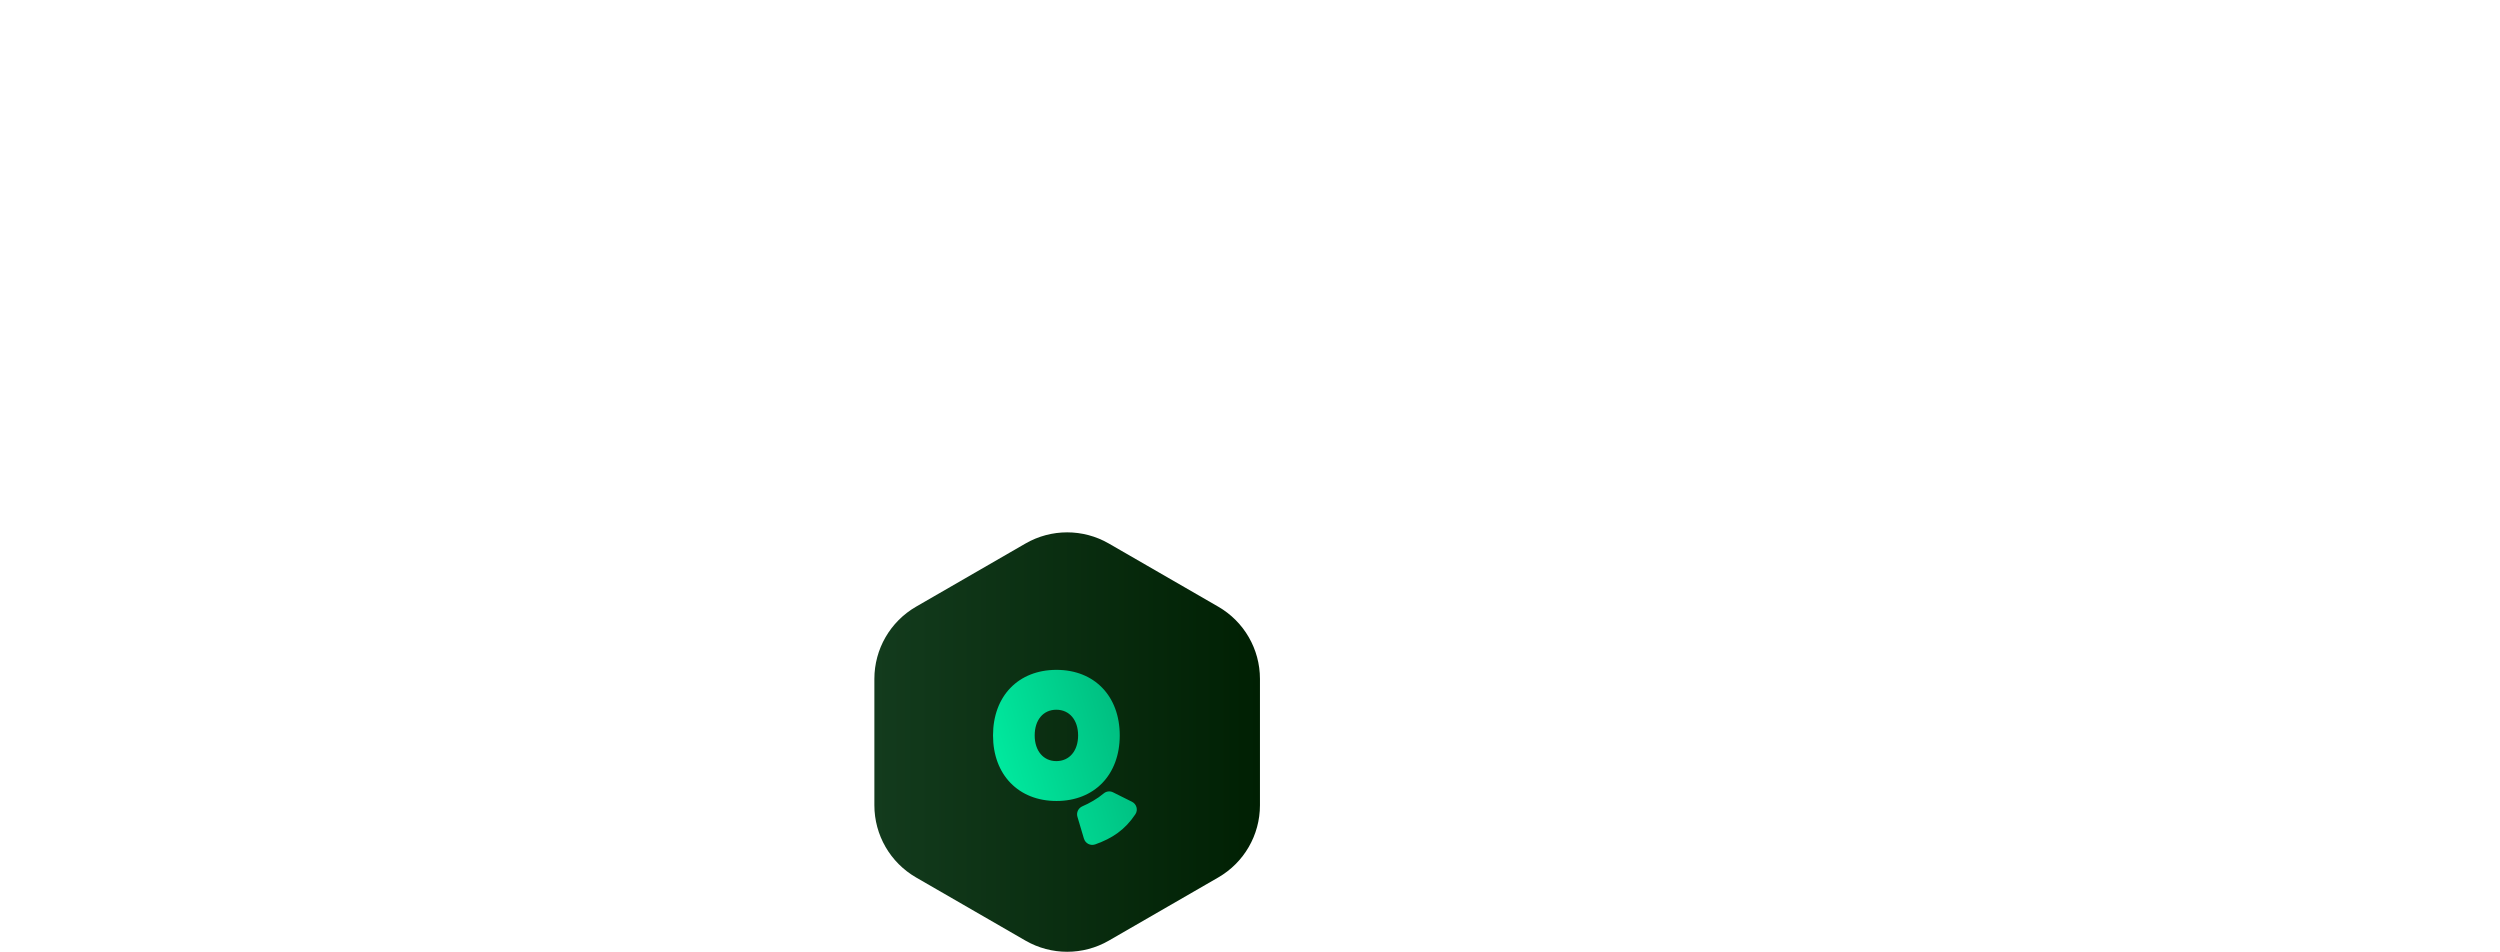
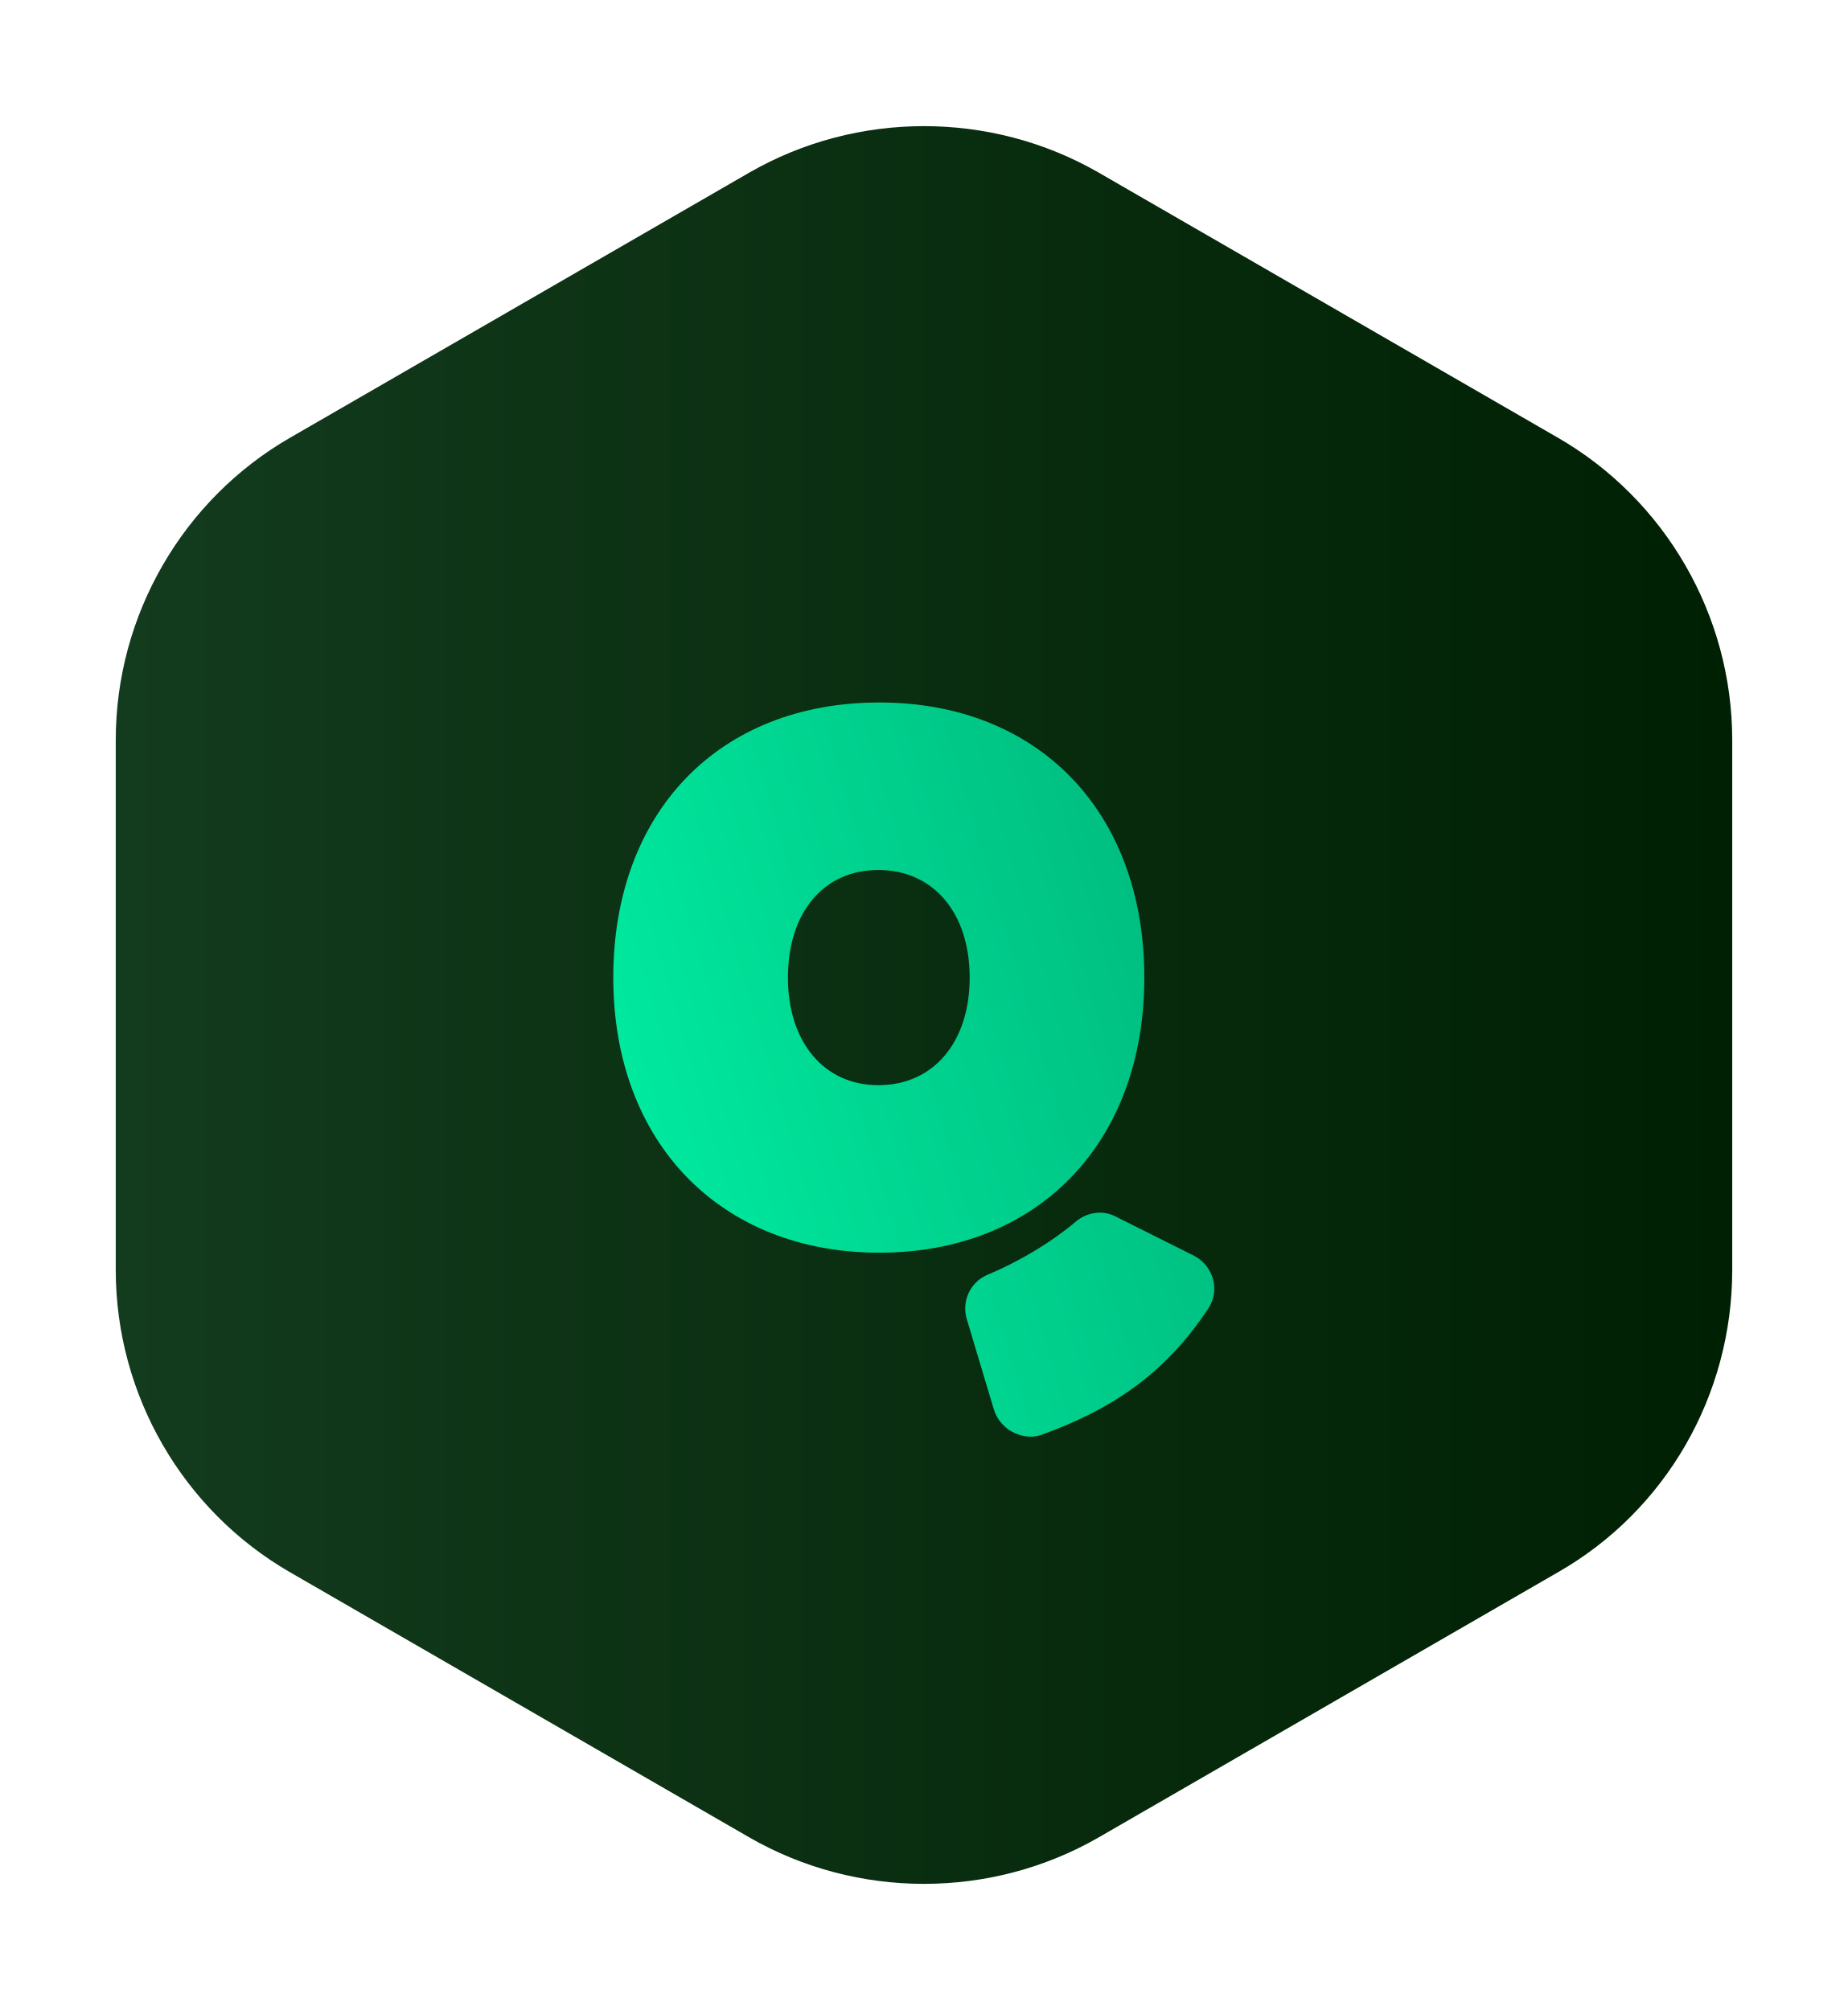
- <svg xmlns="http://www.w3.org/2000/svg" id="Layer_1" data-name="Layer 1" viewBox="0 0 1032.2 392.97">
-   <defs>
-     <style>
-       .cls-1 {
-         fill: url(#linear-gradient-2);
-       }
- 
-       .cls-2 {
-         fill: url(#linear-gradient);
-       }
-     </style>
-     <linearGradient id="linear-gradient" x1="361.01" y1="306.38" x2="520.2" y2="306.38" gradientUnits="userSpaceOnUse">
-       <stop offset="0" stop-color="#133b1d" />
-       <stop offset="1" stop-color="#002003" />
-     </linearGradient>
-     <linearGradient id="linear-gradient-2" x1="466.57" y1="296.5" x2="519.54" y2="296.5" gradientTransform="translate(-117.47 167.45) rotate(-16.32)" gradientUnits="userSpaceOnUse">
-       <stop offset="0" stop-color="#00e99e" />
-       <stop offset="1" stop-color="#00bf81" />
-     </linearGradient>
-   </defs>
-   <path class="cls-2" d="m361.01,280.3v52.17c0,12.3,6.56,23.66,17.21,29.81l45.18,26.08c10.65,6.15,23.77,6.15,34.42,0l45.18-26.08c10.65-6.15,17.21-17.51,17.21-29.81v-52.17c0-12.3-6.56-23.66-17.21-29.81l-45.18-26.08c-10.65-6.15-23.77-6.15-34.42,0l-45.18,26.08c-10.65,6.15-17.21,17.51-17.21,29.81Z" />
-   <path class="cls-1" d="m436.2,276.57c15.66,0,26.12,10.83,26.12,27.07s-10.46,27.07-26.12,27.07-26.2-10.83-26.2-27.07,10.46-27.07,26.2-27.07Zm-.07,37.68c5.41,0,9-4.24,9-10.61s-3.59-10.61-9-10.61-8.93,4.24-8.93,10.61,3.59,10.61,8.93,10.61Zm11.41,32.03l-2.69-9.05c-.52-1.75.37-3.6,2.05-4.33,2.85-1.22,6.2-3.11,8.81-5.32,1.07-.91,2.58-1.08,3.84-.45l7.82,3.9c1.91.95,2.6,3.37,1.41,5.15-4.33,6.51-9.61,9.97-16.59,12.45-1.94.69-4.06-.39-4.64-2.36Z" />
+ <svg xmlns="http://www.w3.org/2000/svg" version="1.1" id="Layer_1" x="0px" y="0px" viewBox="0 0 182 198" style="enable-background:new 0 0 182 198;" xml:space="preserve">
+   <style type="text/css">
+ 	.st0{fill:url(#SVGID_1_);}
+ 	.st1{fill:url(#SVGID_00000142138932926701219370000002487912413912696502_);}
+ </style>
+   <linearGradient id="SVGID_1_" gradientUnits="userSpaceOnUse" x1="11.4" y1="20.218" x2="170.6" y2="20.218" gradientTransform="matrix(1 0 0 -1 0 119.2064)">
+     <stop offset="0" style="stop-color:#133B1D" />
+     <stop offset="1" style="stop-color:#002003" />
+   </linearGradient>
+   <path class="st0" d="M11.4,72.9v52.2c0,12.3,6.6,23.7,17.2,29.8L73.8,181c10.6,6.1,23.8,6.1,34.4,0l45.2-26.1  c10.7-6.1,17.2-17.5,17.2-29.8V72.9c0-12.3-6.6-23.7-17.2-29.8L108.2,17c-10.6-6.1-23.8-6.1-34.4,0L28.6,43.1  C18,49.2,11.4,60.6,11.4,72.9L11.4,72.9z" />
+   <linearGradient id="SVGID_00000119094133138447037790000011097411608865593529_" gradientUnits="userSpaceOnUse" x1="141.726" y1="118.781" x2="194.689" y2="118.781" gradientTransform="matrix(0.9597 -0.281 -0.281 -0.9597 -38.6242 267.321)">
+     <stop offset="0" style="stop-color:#00E99E" />
+     <stop offset="1" style="stop-color:#00BF81" />
+   </linearGradient>
+   <path style="fill:url(#SVGID_00000119094133138447037790000011097411608865593529_);" d="M86.6,69.2c15.7,0,26.1,10.8,26.1,27.1  s-10.5,27.1-26.1,27.1s-26.2-10.8-26.2-27.1S70.8,69.2,86.6,69.2z M86.5,106.9c5.4,0,9-4.2,9-10.6s-3.6-10.6-9-10.6  s-8.9,4.2-8.9,10.6S81.2,106.9,86.5,106.9z M97.9,138.9l-2.7-9c-0.5-1.8,0.4-3.6,2-4.3c2.9-1.2,6.2-3.1,8.8-5.3  c1.1-0.9,2.6-1.1,3.8-0.5l7.8,3.9c1.9,1,2.6,3.4,1.4,5.2c-4.3,6.5-9.6,10-16.6,12.5C100.6,141.9,98.5,140.8,97.9,138.9L97.9,138.9z" />
</svg>
